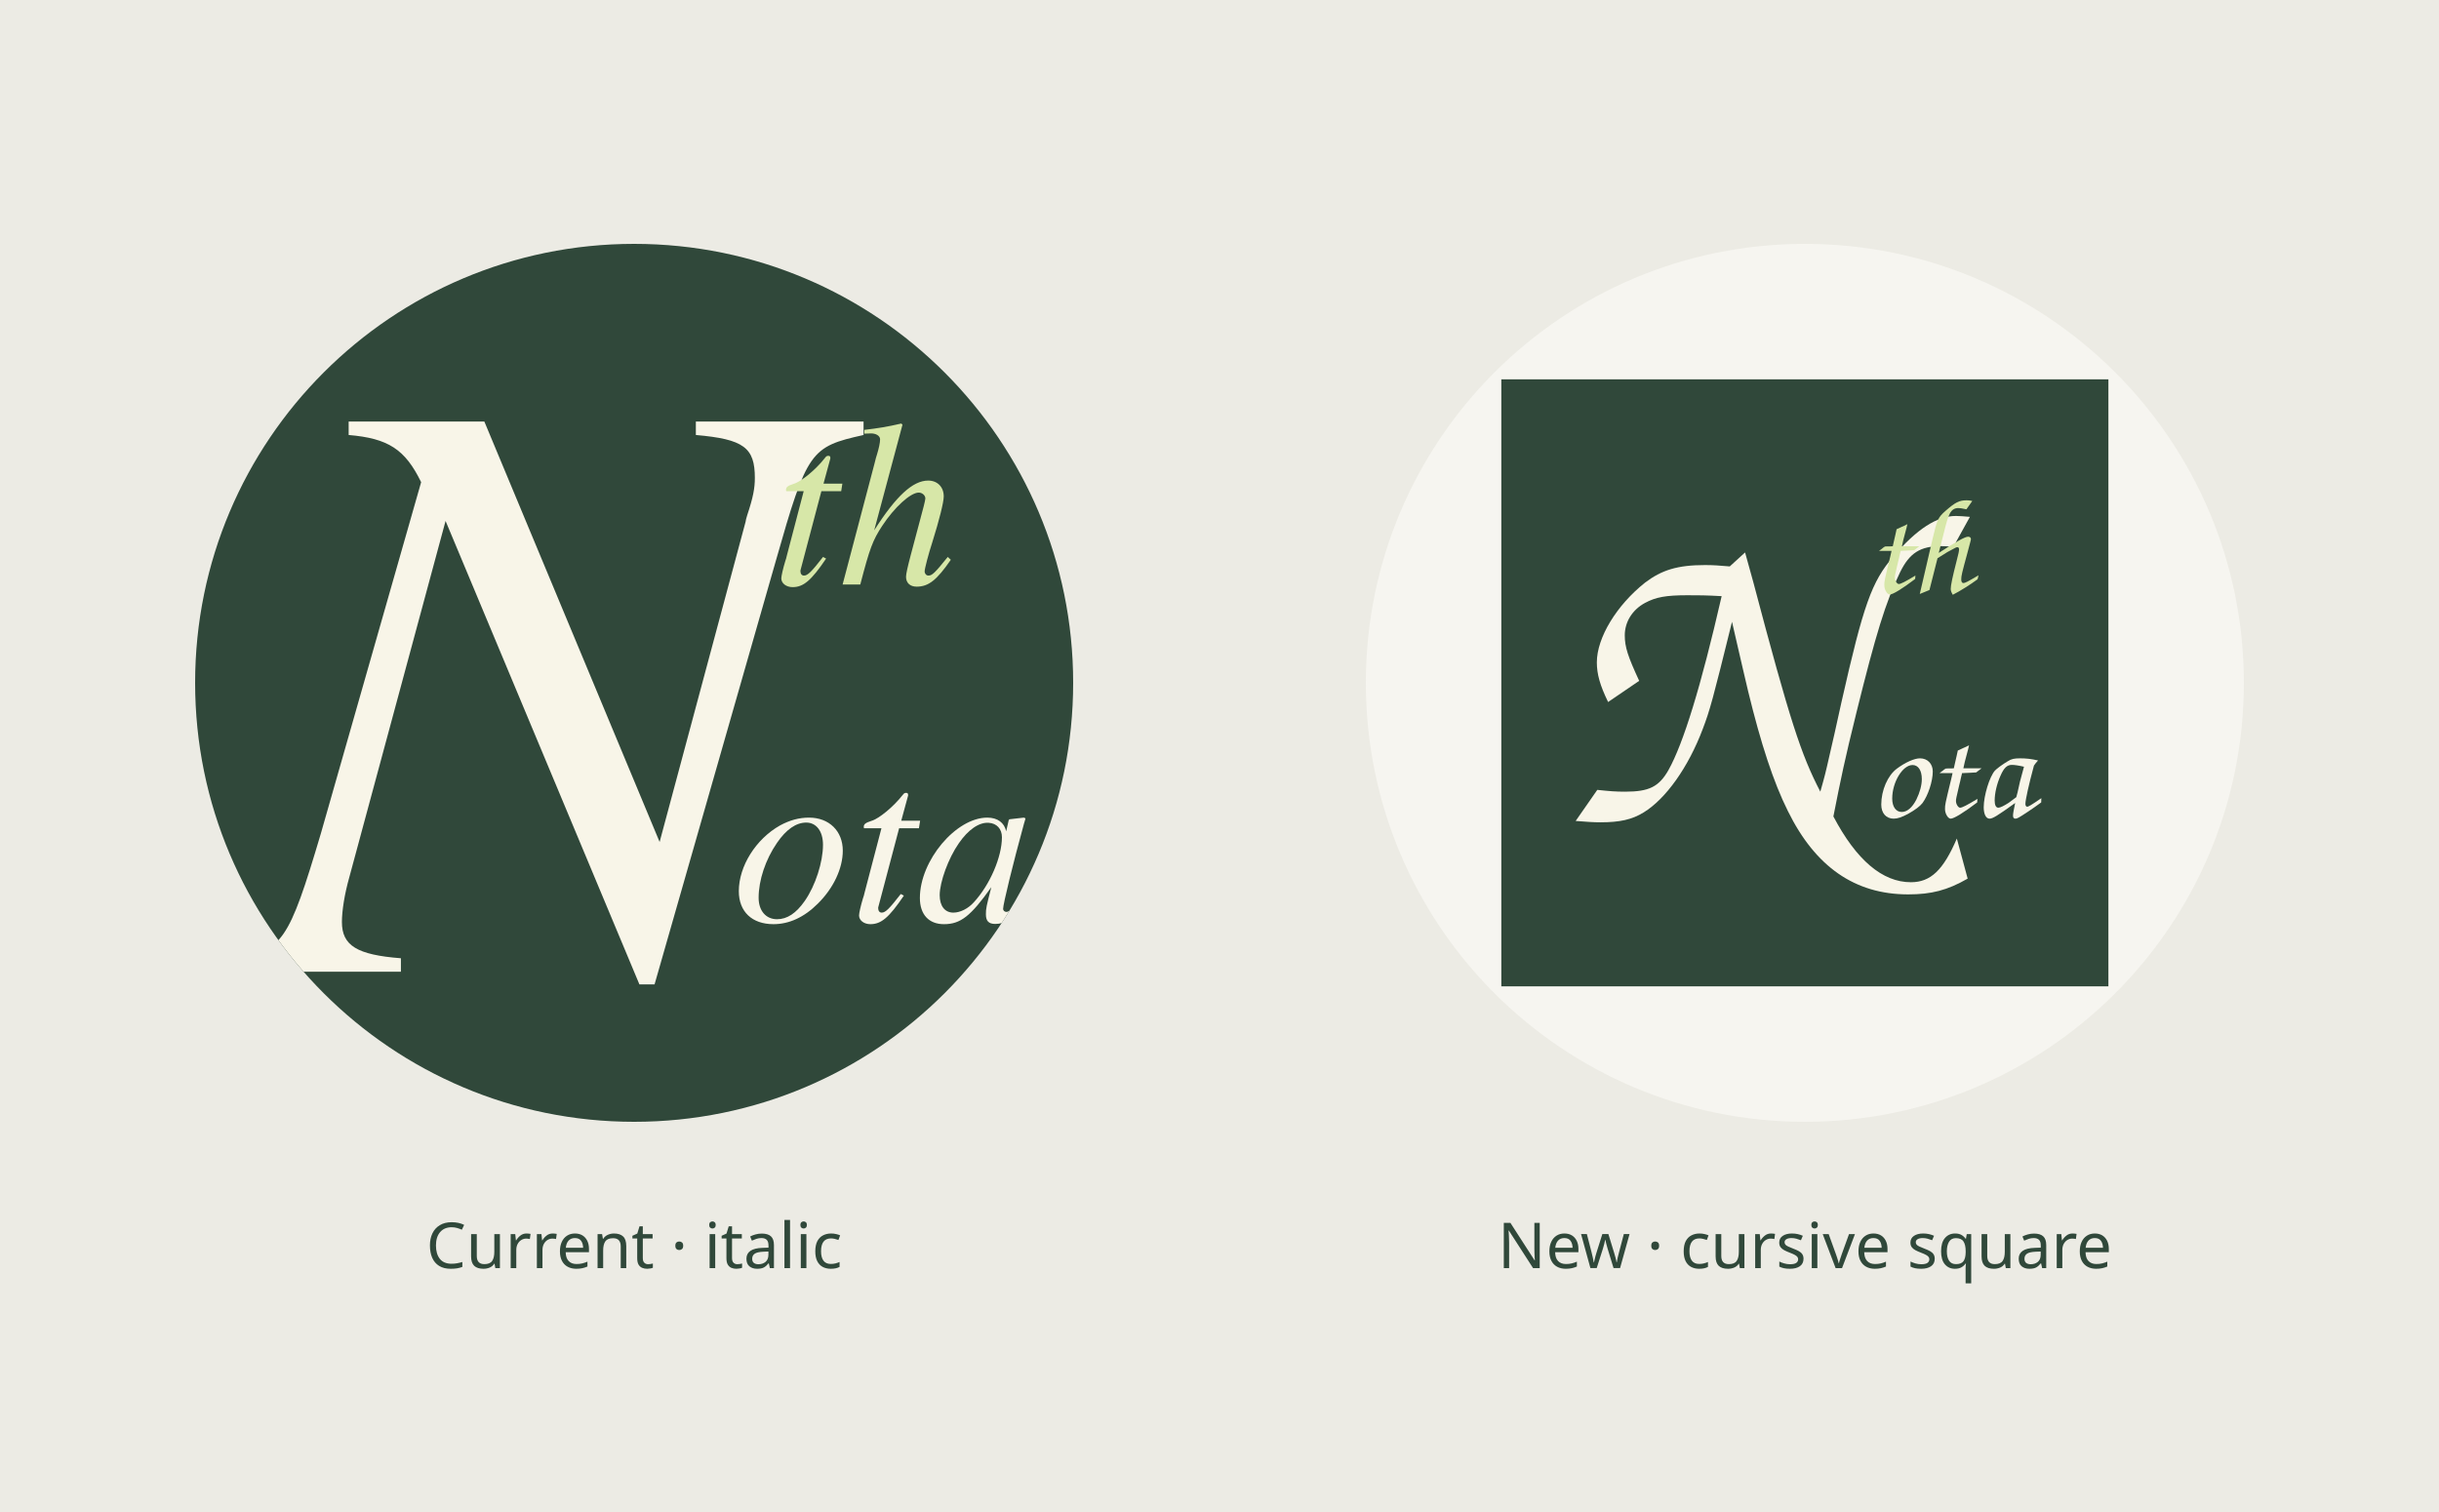
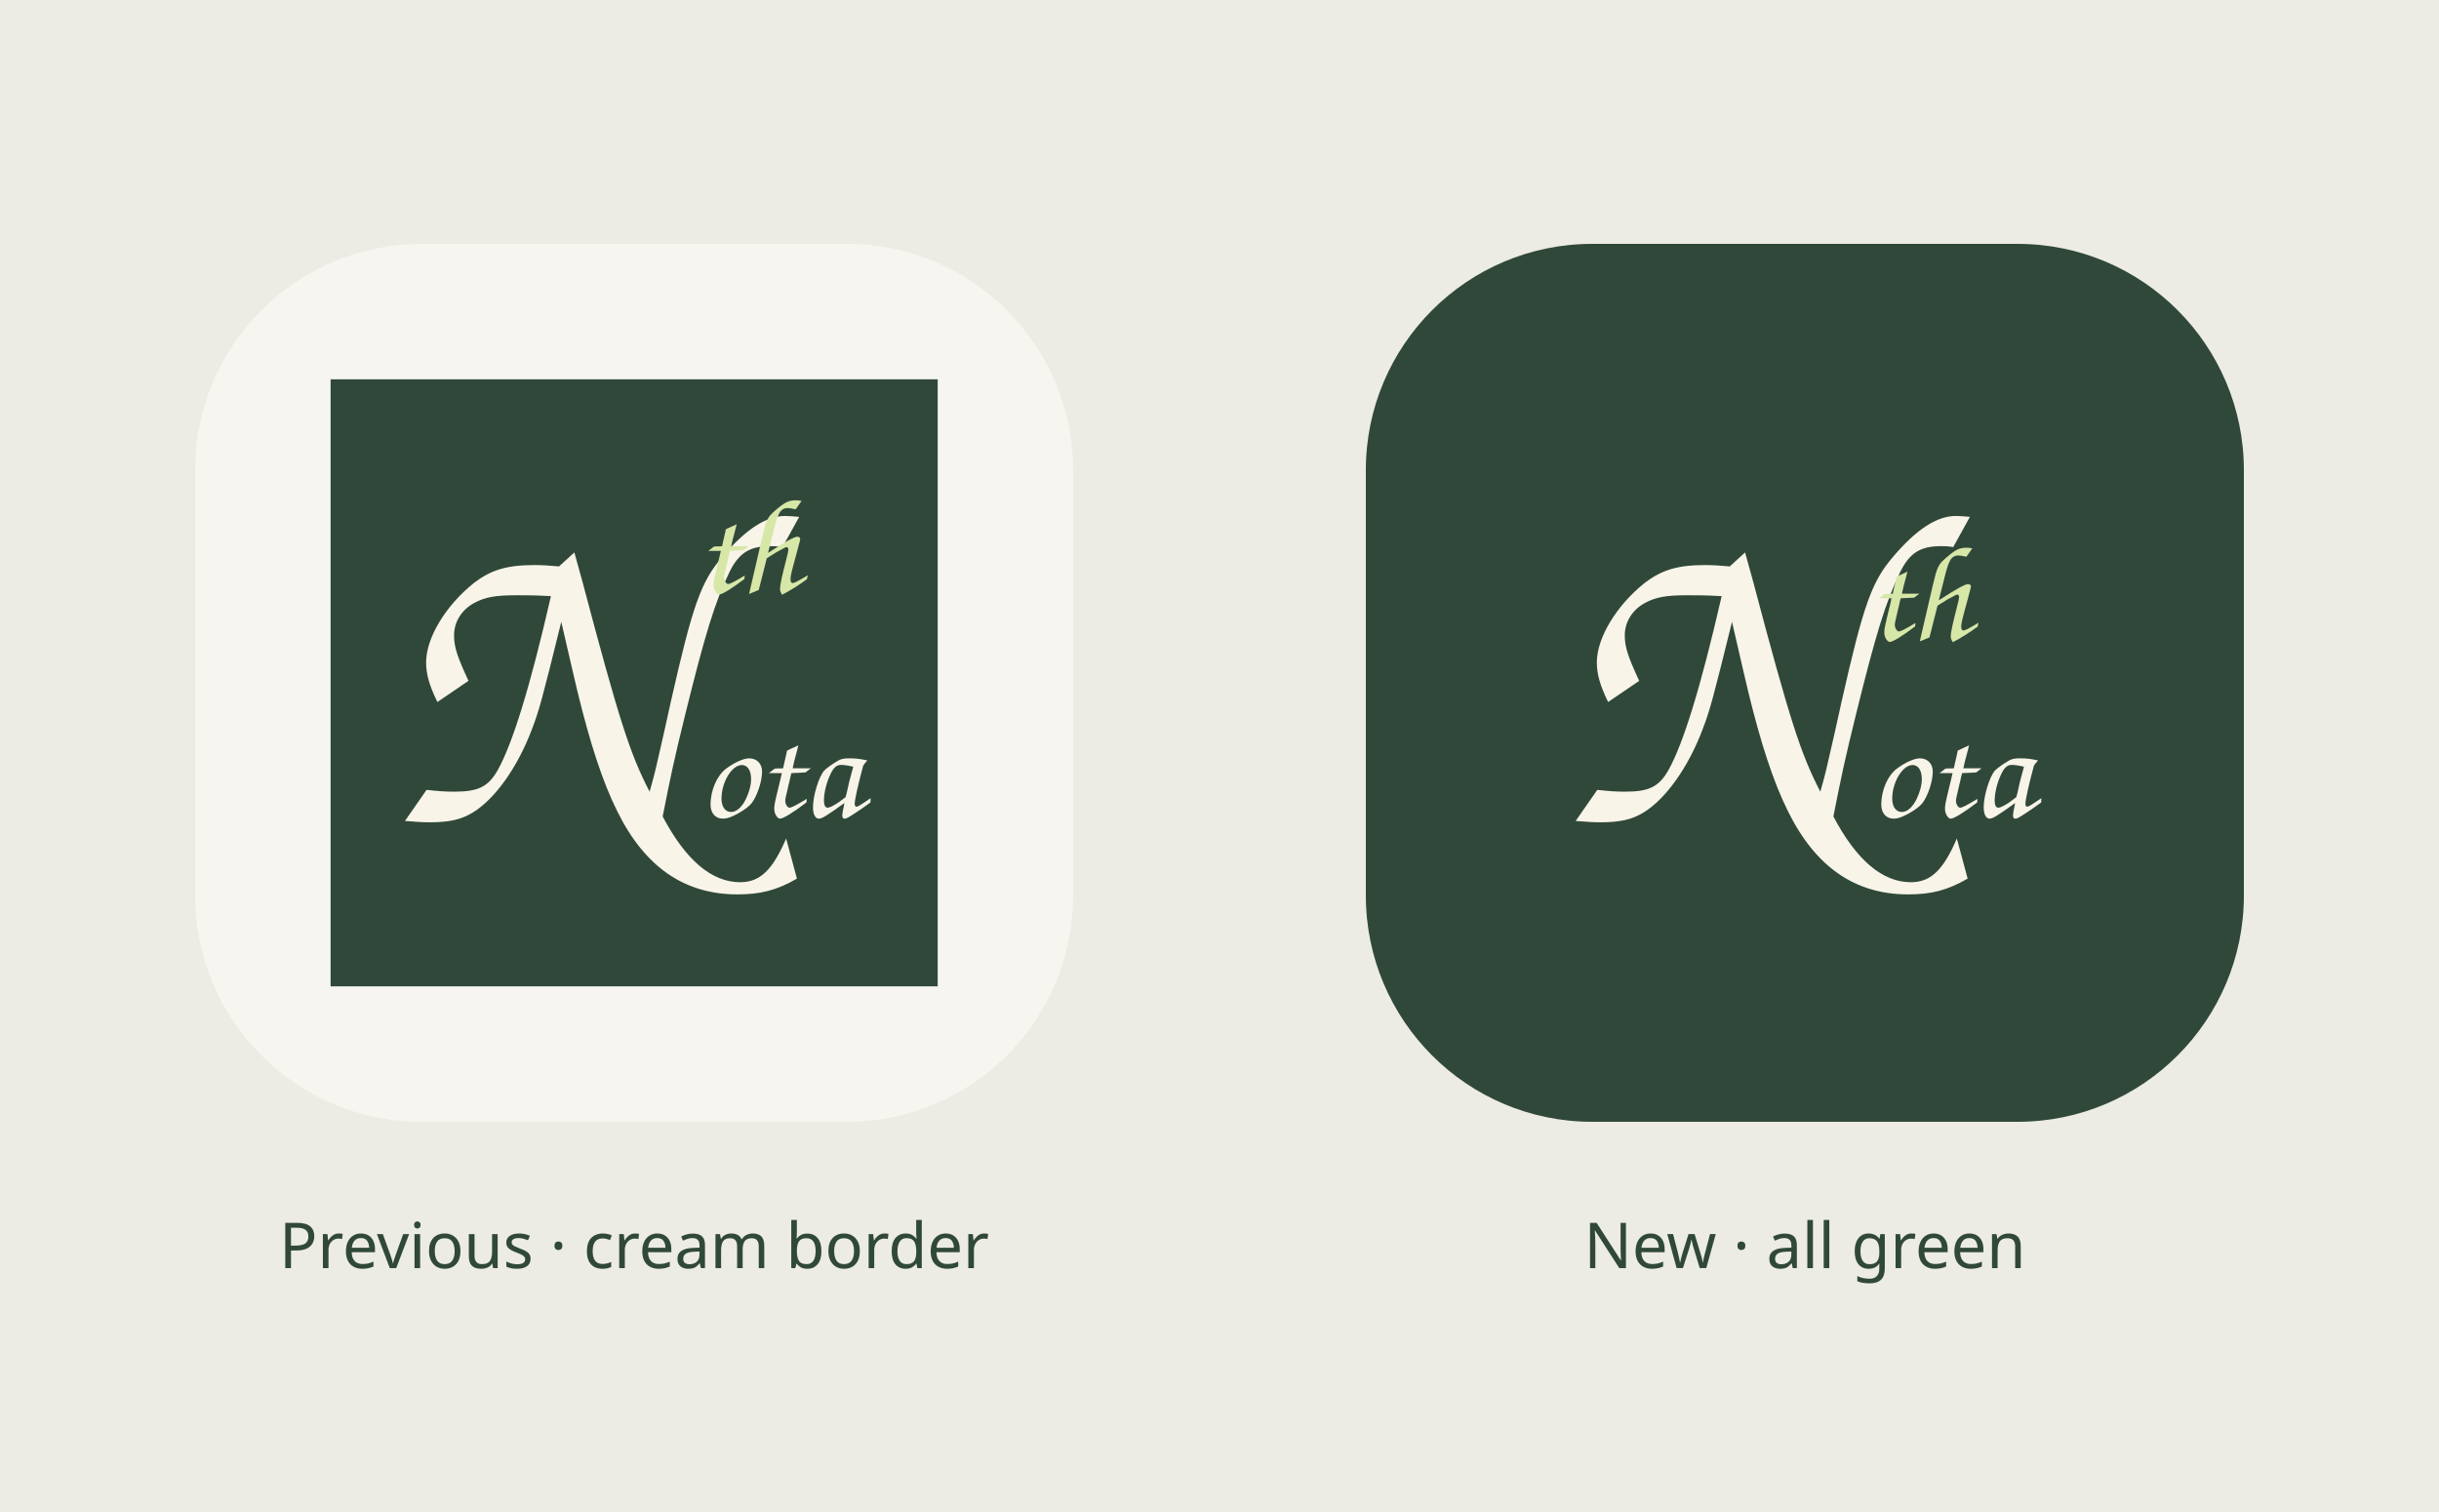
<svg xmlns="http://www.w3.org/2000/svg" width="1000" height="620" viewBox="0 0 1000 620">
  <rect width="1000" height="620" fill="#ecebe4" />
  <g transform="translate(80 100)">
    <svg width="360" height="360" viewBox="170.667 170.667 682.667 682.667">
      <defs>
        <clipPath id="old-mask">
-           <circle cx="512" cy="512" r="341.333" />
+           <rect x="170.667" y="170.667" width="682.667" height="682.667" rx="176" />
        </clipPath>
      </defs>
      <g clip-path="url(#old-mask)">
-         <rect width="1024" height="1024" rx="220" fill="#30483a" />
-         <g transform="translate(112.64 112.64) scale(.78)">
-           <path d="M740.68 251.48H573.52V264.92C621.4 269.12 632.32 277.52 632.32 307.76C632.32 317.84 630.64 327.08 624.76 344.72C623.92 347.24 623.08 350.6 623.08 351.44L537.4 670.64L362.68 251.48H227.44V264.92C266.92 268.28 283.72 279.2 299.68 311.96L199.72 662.24C167.8 769.76 161.08 779.84 113.2 786.56V800.0H279.52V786.56C235.84 783.2 220.72 773.96 220.72 750.44C220.72 739.52 223.24 722.72 228.28 705.08L324.04 350.6L517.24 812.6H532.36L653.32 390.08C684.4 280.88 687.76 276.68 740.68 264.92Z" fill="#f8f5e8" />
-           <path d="M719.56 313.42H700.76L707.34 289.215C707.575 288.745 707.575 288.275 707.575 287.805C707.575 286.395 707.105 285.69 705.695 285.69C704.285 285.69 703.58 285.925 702.17 287.805C693.005 299.555 678.435 311.54 670.915 313.655C665.04 315.535 663.395 316.945 663.395 319.53C663.395 319.765 663.395 320.235 663.63 320.94H681.02L664.1 385.565C663.63 387.68 663.395 388.62 662.69 390.5C660.34 398.255 658.695 405.54 658.695 407.89C658.695 412.825 663.63 416.585 669.975 416.585C680.785 416.585 688.54 410.005 703.345 388.15L700.29 386.505C688.775 401.31 685.015 405.07 681.255 405.07C679.14 405.07 677.73 403.425 677.73 400.37C677.73 400.135 677.73 400.135 677.965 399.195L698.645 320.94H718.385Z" fill="#d7e7a8" />
-           <path d="M824.605 386.505C811.915 402.25 809.095 405.07 805.335 405.07C803.22 405.07 801.575 403.19 801.575 400.84C801.575 398.255 805.335 383.685 809.33 371.465C816.145 349.61 820.61 331.985 820.61 326.11C820.61 316.71 814.265 310.365 805.1 310.365C789.825 310.365 773.14 325.64 751.285 359.95L779.485 254.67L778.31 253.495C764.21 256.785 755.045 258.195 741.415 259.84V263.6L747.525 263.365C752.93 263.13 757.16 265.715 757.16 269.24C757.16 272.53 755.985 278.17 753.87 284.985C753.635 285.455 752.695 288.745 751.52 293.68L719.795 414.0H737.42C746.82 377.81 749.875 369.82 759.275 355.485C771.495 336.92 787.475 322.35 795.7 322.35C799.225 322.35 802.28 325.17 802.28 328.225C802.28 329.165 801.575 332.22 800.635 335.98L787.71 384.625C784.655 396.14 783.01 403.425 783.01 406.245C783.01 412.355 787.005 416.115 793.585 416.115C805.335 416.115 813.56 409.77 827.66 389.325Z" fill="#d7e7a8" />
-           <path d="M686.375 646.365C676.27 646.365 667.105 648.95 657.47 654.12C633.265 667.75 616.345 694.775 616.345 719.685C616.345 740.13 629.505 752.585 650.89 752.585C666.4 752.585 681.44 745.77 695.07 732.14C710.58 716.865 719.98 697.125 719.98 679.265C719.98 659.76 706.35 646.365 686.375 646.365ZM683.555 651.3C693.66 651.3 700.24 659.995 700.24 673.39C700.24 690.78 692.72 714.045 682.145 729.32C673.45 741.775 664.52 747.65 654.415 747.65C643.37 747.65 636.085 739.19 636.085 726.265C636.085 708.875 642.9 688.195 654.415 671.51C663.58 658.115 673.45 651.3 683.555 651.3Z" fill="#f8f5e8" />
-           <path d="M797.06 649.42H778.26L784.84 625.215C785.075 624.745 785.075 624.275 785.075 623.805C785.075 622.395 784.605 621.69 783.195 621.69C781.785 621.69 781.08 621.925 779.67 623.805C770.505 635.555 755.935 647.54 748.415 649.655C742.54 651.535 740.895 652.945 740.895 655.53C740.895 655.765 740.895 656.235 741.13 656.94H758.52L741.6 721.565C741.13 723.68 740.895 724.62 740.19 726.5C737.84 734.255 736.195 741.54 736.195 743.89C736.195 748.825 741.13 752.585 747.475 752.585C758.285 752.585 766.04 746.005 780.845 724.15L777.79 722.505C766.275 737.31 762.515 741.07 758.755 741.07C756.64 741.07 755.23 739.425 755.23 736.37C755.23 736.135 755.23 736.135 755.465 735.195L776.145 656.94H795.885Z" fill="#f8f5e8" />
-           <path d="M901.87 724.15 895.29 730.73C887.77 738.25 885.185 740.365 883.07 740.365C881.19 740.365 879.78 738.955 879.78 737.31C879.78 732.61 889.65 692.19 900.695 652.005C901.4 649.655 901.635 649.185 902.105 647.07L900.46 646.365L886.125 648.01L885.42 648.715L882.835 659.995C880.955 651.3 874.14 646.365 864.035 646.365C832.78 646.365 796.825 689.135 796.825 726.5C796.825 742.95 805.755 752.585 820.795 752.585C837.245 752.585 847.35 744.83 868.03 715.69C863.095 734.96 862.625 736.84 862.625 742.715C862.625 749.53 865.445 752.35 872.025 752.35C881.425 752.35 887.065 747.885 904.69 726.5ZM865.445 651.535C873.435 652.005 878.605 657.645 878.605 665.87C878.605 685.61 866.62 713.34 850.64 730.73C845.0 737.075 837.01 741.07 830.195 741.07C821.735 741.07 816.565 734.49 816.565 723.68C816.565 710.52 825.26 686.785 835.6 671.98C845.0 658.35 855.81 650.83 865.445 651.535Z" fill="#f8f5e8" />
-         </g>
-       </g>
-     </svg>
-     <text x="180" y="420" text-anchor="middle" font-family="sans-serif" font-size="26" fill="#30483a">Current · italic</text>
-   </g>
-   <g transform="translate(560 100)">
-     <svg width="360" height="360" viewBox="170.667 170.667 682.667 682.667">
-       <defs>
-         <clipPath id="mask">
-           <circle cx="512" cy="512" r="341.333" />
-         </clipPath>
-       </defs>
-       <g clip-path="url(#mask)">
        <rect width="1024" height="1024" fill="#f6f5f0" />
        <g transform="translate(276 276) scale(0.4609375)">
          <path d="M0 0H1024V1024H0Z" fill="#30483a" />
          <path d="M125.4 745.0C145.16 746.52 155.04 747.28 167.2 747.28C199.88 747.28 220.4 742.72 240.16 730.56C277.4 707.76 315.4 654.56 339.72 589.96C351.88 558.04 356.44 541.32 389.12 409.08C408.12 491.16 408.12 491.92 416.48 526.88C437.76 614.28 459.04 679.64 483.36 728.28C529.72 822.52 596.6 868.88 686.28 868.88C725.04 868.88 752.4 862.04 786.6 842.28L768.36 774.64C745.56 827.84 724.28 848.36 690.84 848.36C642.96 848.36 598.88 811.12 560.12 737.4C573.04 672.04 579.12 642.4 598.88 562.6C631.56 430.36 648.28 375.64 672.6 325.48C688.56 292.8 706.8 281.4 741.76 281.4C747.84 281.4 752.4 281.4 762.28 282.92L790.4 232.0C781.28 231.24 772.92 230.48 766.84 230.48C734.92 230.48 700.72 252.52 661.2 298.88C624.72 341.44 611.04 379.44 573.8 544.36C566.2 580.08 557.84 615.8 549.48 652.28C548.72 656.08 544.92 672.04 538.08 695.6C505.4 632.52 487.16 577.04 424.84 341.44L411.16 292.04L385.32 315.6C367.08 314.08 357.96 313.32 343.52 313.32C297.16 313.32 270.56 321.68 242.44 342.96C194.56 380.96 161.12 435.68 161.12 477.48C161.12 497.24 166.44 516.24 180.12 544.36L232.56 508.64C213.56 467.6 208.24 451.64 208.24 431.88C208.24 409.08 221.16 388.56 242.44 377.16C260.68 367.28 278.16 364.24 313.88 364.24C332.88 364.24 345.04 364.24 371.64 365.76C336.68 518.52 307.04 614.28 281.96 659.12C266.0 687.24 249.28 695.6 209.0 695.6C193.04 695.6 183.16 694.84 161.88 692.56Z" fill="#f8f5e8" />
          <path d="M698.49 331.02C681.01 341.6 673.65 345.28 670.43 345.28C667.44 345.28 663.76 339.53 663.76 334.47C663.76 331.25 663.99 330.56 669.05 308.71C670.2 304.57 671.12 300.2 672.04 295.83C672.27 295.14 673.19 291.46 673.65 289.39C681.47 289.16 688.6 288.7 696.42 288.24L705.16 281.57H675.72C676.87 276.28 677.33 274.67 678.02 271.22C678.71 268.92 680.32 262.71 683.54 250.29L684.92 244.31L681.01 246.38C679.63 246.84 677.79 247.76 675.26 248.91C673.65 249.83 671.81 250.52 669.97 251.44C669.05 251.9 668.13 252.36 666.75 252.82L664.68 262.25L662.15 273.29L660.31 281.57C658.24 281.8 656.86 281.8 656.17 281.8H650.65C650.19 281.8 649.04 281.8 647.2 282.03C646.05 282.72 645.13 283.41 644.9 283.41C644.21 283.87 642.83 285.02 640.53 286.86C640.07 287.09 638.92 288.24 637.08 289.39H642.6H653.18H658.24L655.94 299.51C646.05 340.22 646.05 340.22 646.05 347.58C646.05 354.94 650.88 362.99 655.25 362.99C660.31 362.99 675.95 353.56 698.03 336.77Z" fill="#d7e7a8" />
          <path d="M705.85 362.07 722.18 355.4 735.75 301.81C738.05 300.2 740.12 299.05 741.27 298.36C747.25 294.45 751.39 291.92 752.31 291.46C767.49 283.18 767.49 283.18 769.56 283.18C770.94 283.18 772.09 284.56 772.09 286.63C772.09 289.85 771.17 294.22 767.95 306.41C761.28 332.4 758.06 347.35 758.06 353.56C758.06 356.55 758.98 359.08 761.51 363.45C774.16 357.01 790.95 346.43 803.37 337.23L804.98 330.56C785.89 341.83 782.21 343.67 779.22 343.67C777.15 343.67 775.77 341.37 775.77 337.69C775.77 331.48 776.92 326.88 786.12 293.07C792.1 270.76 792.1 270.76 792.1 269.38C792.1 267.08 790.26 265.47 787.27 265.47C782.21 265.47 767.26 273.75 737.82 292.84L745.64 262.02C751.16 239.48 753.46 232.35 756.45 226.6C759.67 220.16 764.5 217.17 770.71 217.17C773.7 217.17 775.54 217.4 784.51 219.24L794.4 205.21C790.26 204.29 788.42 204.06 784.74 204.06C772.32 204.06 765.65 207.51 748.86 222.23C736.9 232.81 735.06 236.72 727.93 267.08Z" fill="#d7e7a8" />
          <path d="M706.16 639.36C696.56 639.36 681.2 646.32 667.04 656.88C651.68 668.4 640.88 693.36 640.88 717.36C640.88 731.76 649.04 741.12 661.76 741.12C668.48 741.12 675.44 738.72 686.24 732.96C698.24 726.24 706.16 720.24 710.48 714.72C720.08 701.52 727.76 678.0 727.76 661.44C727.76 648.48 718.88 639.36 706.16 639.36ZM693.68 650.64C703.28 650.64 709.28 659.76 709.28 674.4C709.28 684.72 705.92 696.96 700.16 708.72C693.2 722.4 684.56 729.84 675.44 729.84C665.6 729.84 659.36 720.96 659.36 707.28C659.36 679.44 676.88 650.64 693.68 650.64Z" fill="#f8f5e8" />
          <path d="M803.12 707.76C784.88 718.8 777.2 722.64 773.84 722.64C770.72 722.64 766.88 716.64 766.88 711.36C766.88 708.0 767.12 707.28 772.4 684.48C773.6 680.16 774.56 675.6 775.52 671.04C775.76 670.32 776.72 666.48 777.2 664.32C785.36 664.08 792.8 663.6 800.96 663.12L810.08 656.16H779.36C780.56 650.64 781.04 648.96 781.76 645.36C782.48 642.96 784.16 636.48 787.52 623.52L788.96 617.28L784.88 619.44C783.44 619.92 781.52 620.88 778.88 622.08C777.2 623.04 775.28 623.76 773.36 624.72C772.4 625.2 771.44 625.68 770.0 626.16L767.84 636.0L765.2 647.52L763.28 656.16C761.12 656.4 759.68 656.4 758.96 656.4H753.2C752.72 656.4 751.52 656.4 749.6 656.64C748.4 657.36 747.44 658.08 747.2 658.08C746.48 658.56 745.04 659.76 742.64 661.68C742.16 661.92 740.96 663.12 739.04 664.32H744.8H755.84H761.12L758.72 674.88C748.4 717.36 748.4 717.36 748.4 725.04C748.4 732.72 753.44 741.12 758.0 741.12C763.28 741.12 779.6 731.28 802.64 713.76Z" fill="#f8f5e8" />
          <path d="M910.88 706.56C893.36 718.56 889.28 720.96 886.88 720.96C885.2 720.96 884.0 719.04 884.0 716.16C884.0 709.68 889.52 684.48 898.4 651.6C901.04 647.76 901.52 647.28 905.36 642.96C893.84 640.32 885.68 639.36 875.12 639.36C865.28 639.36 860.48 640.32 854.48 644.16C845.84 649.2 835.76 656.64 832.64 660.0C823.52 670.08 813.68 702.48 813.68 721.92C813.68 733.44 817.52 741.12 823.52 741.12C828.8 741.12 836.72 736.32 866.72 714.72C864.08 726.96 863.12 732.96 863.12 736.08C863.12 739.44 864.56 741.12 866.96 741.12C870.08 741.12 872.0 740.16 889.04 728.88C897.2 723.36 901.76 720.24 910.64 713.76ZM868.64 704.88C860.24 711.12 855.92 714.24 855.68 714.48C847.76 719.52 841.52 722.64 838.4 722.64C834.32 722.64 832.16 718.32 832.16 710.64C832.16 698.4 835.76 682.56 842.0 668.64C847.76 655.44 853.04 650.4 861.2 650.4C865.52 650.4 873.68 651.6 881.6 653.52C876.8 670.8 875.12 677.28 874.88 678.48C873.44 684.48 872.24 690.48 870.8 696.72C870.56 697.92 869.84 700.8 868.64 704.88Z" fill="#f8f5e8" />
        </g>
      </g>
    </svg>
-     <text x="180" y="420" text-anchor="middle" font-family="sans-serif" font-size="26" fill="#30483a">New · cursive square</text>
+     <text x="180" y="420" text-anchor="middle" font-family="sans-serif" font-size="26" fill="#30483a">Previous · cream border</text>
+   </g>
+   <g transform="translate(560 100)">
+     <svg width="360" height="360" viewBox="170.667 170.667 682.667 682.667">
+       <defs>
+         <clipPath id="mask">
+           <rect x="170.667" y="170.667" width="682.667" height="682.667" rx="176" />
+         </clipPath>
+       </defs>
+       <g clip-path="url(#mask)">
+         <rect width="1024" height="1024" fill="#30483a" />
+         <g transform="translate(276 276) scale(0.4609375)">
+           <path d="M0 0H1024V1024H0Z" fill="#30483a" />
+           <path d="M125.4 745.0C145.16 746.52 155.04 747.28 167.2 747.28C199.88 747.28 220.4 742.72 240.16 730.56C277.4 707.76 315.4 654.56 339.72 589.96C351.88 558.04 356.44 541.32 389.12 409.08C408.12 491.16 408.12 491.92 416.48 526.88C437.76 614.28 459.04 679.64 483.36 728.28C529.72 822.52 596.6 868.88 686.28 868.88C725.04 868.88 752.4 862.04 786.6 842.28L768.36 774.64C745.56 827.84 724.28 848.36 690.84 848.36C642.96 848.36 598.88 811.12 560.12 737.4C573.04 672.04 579.12 642.4 598.88 562.6C631.56 430.36 648.28 375.64 672.6 325.48C688.56 292.8 706.8 281.4 741.76 281.4C747.84 281.4 752.4 281.4 762.28 282.92L790.4 232.0C781.28 231.24 772.92 230.48 766.84 230.48C734.92 230.48 700.72 252.52 661.2 298.88C624.72 341.44 611.04 379.44 573.8 544.36C566.2 580.08 557.84 615.8 549.48 652.28C548.72 656.08 544.92 672.04 538.08 695.6C505.4 632.52 487.16 577.04 424.84 341.44L411.16 292.04L385.32 315.6C367.08 314.08 357.96 313.32 343.52 313.32C297.16 313.32 270.56 321.68 242.44 342.96C194.56 380.96 161.12 435.68 161.12 477.48C161.12 497.24 166.44 516.24 180.12 544.36L232.56 508.64C213.56 467.6 208.24 451.64 208.24 431.88C208.24 409.08 221.16 388.56 242.44 377.16C260.68 367.28 278.16 364.24 313.88 364.24C332.88 364.24 345.04 364.24 371.64 365.76C336.68 518.52 307.04 614.28 281.96 659.12C266.0 687.24 249.28 695.6 209.0 695.6C193.04 695.6 183.16 694.84 161.88 692.56Z" fill="#f8f5e8" />
+           <path d="M698.49 411.02C681.01 421.6 673.65 425.28 670.43 425.28C667.44 425.28 663.76 419.53 663.76 414.47C663.76 411.25 663.99 410.56 669.05 388.71C670.2 384.57 671.12 380.2 672.04 375.83C672.27 375.14 673.19 371.46 673.65 369.39C681.47 369.16 688.6 368.7 696.42 368.24L705.16 361.57H675.72C676.87 356.28 677.33 354.67 678.02 351.22C678.71 348.92 680.32 342.71 683.54 330.29L684.92 324.31L681.01 326.38C679.63 326.84 677.79 327.76 675.26 328.91C673.65 329.83 671.81 330.52 669.97 331.44C669.05 331.9 668.13 332.36 666.75 332.82L664.68 342.25L662.15 353.29L660.31 361.57C658.24 361.8 656.86 361.8 656.17 361.8H650.65C650.19 361.8 649.04 361.8 647.2 362.03C646.05 362.72 645.13 363.41 644.9 363.41C644.21 363.87 642.83 365.02 640.53 366.86C640.07 367.09 638.92 368.24 637.08 369.39H642.6H653.18H658.24L655.94 379.51C646.05 420.22 646.05 420.22 646.05 427.58C646.05 434.94 650.88 442.99 655.25 442.99C660.31 442.99 675.95 433.56 698.03 416.77Z" fill="#d7e7a8" />
+           <path d="M705.85 442.07 722.18 435.4 735.75 381.81C738.05 380.2 740.12 379.05 741.27 378.36C747.25 374.45 751.39 371.92 752.31 371.46C767.49 363.18 767.49 363.18 769.56 363.18C770.94 363.18 772.09 364.56 772.09 366.63C772.09 369.85 771.17 374.22 767.95 386.41C761.28 412.4 758.06 427.35 758.06 433.56C758.06 436.55 758.98 439.08 761.51 443.45C774.16 437.01 790.95 426.43 803.37 417.23L804.98 410.56C785.89 421.83 782.21 423.67 779.22 423.67C777.15 423.67 775.77 421.37 775.77 417.69C775.77 411.48 776.92 406.88 786.12 373.07C792.1 350.76 792.1 350.76 792.1 349.38C792.1 347.08 790.26 345.47 787.27 345.47C782.21 345.47 767.26 353.75 737.82 372.84L745.64 342.02C751.16 319.48 753.46 312.35 756.45 306.6C759.67 300.16 764.5 297.17 770.71 297.17C773.7 297.17 775.54 297.4 784.51 299.24L794.4 285.21C790.26 284.29 788.42 284.06 784.74 284.06C772.32 284.06 765.65 287.51 748.86 302.23C736.9 312.81 735.06 316.72 727.93 347.08Z" fill="#d7e7a8" />
+           <path d="M706.16 639.36C696.56 639.36 681.2 646.32 667.04 656.88C651.68 668.4 640.88 693.36 640.88 717.36C640.88 731.76 649.04 741.12 661.76 741.12C668.48 741.12 675.44 738.72 686.24 732.96C698.24 726.24 706.16 720.24 710.48 714.72C720.08 701.52 727.76 678.0 727.76 661.44C727.76 648.48 718.88 639.36 706.16 639.36ZM693.68 650.64C703.28 650.64 709.28 659.76 709.28 674.4C709.28 684.72 705.92 696.96 700.16 708.72C693.2 722.4 684.56 729.84 675.44 729.84C665.6 729.84 659.36 720.96 659.36 707.28C659.36 679.44 676.88 650.64 693.68 650.64Z" fill="#f8f5e8" />
+           <path d="M803.12 707.76C784.88 718.8 777.2 722.64 773.84 722.64C770.72 722.64 766.88 716.64 766.88 711.36C766.88 708.0 767.12 707.28 772.4 684.48C773.6 680.16 774.56 675.6 775.52 671.04C775.76 670.32 776.72 666.48 777.2 664.32C785.36 664.08 792.8 663.6 800.96 663.12L810.08 656.16H779.36C780.56 650.64 781.04 648.96 781.76 645.36C782.48 642.96 784.16 636.48 787.52 623.52L788.96 617.28L784.88 619.44C783.44 619.92 781.52 620.88 778.88 622.08C777.2 623.04 775.28 623.76 773.36 624.72C772.4 625.2 771.44 625.68 770.0 626.16L767.84 636.0L765.2 647.52L763.28 656.16C761.12 656.4 759.68 656.4 758.96 656.4H753.2C752.72 656.4 751.52 656.4 749.6 656.64C748.4 657.36 747.44 658.08 747.2 658.08C746.48 658.56 745.04 659.76 742.64 661.68C742.16 661.92 740.96 663.12 739.04 664.32H744.8H755.84H761.12L758.72 674.88C748.4 717.36 748.4 717.36 748.4 725.04C748.4 732.72 753.44 741.12 758.0 741.12C763.28 741.12 779.6 731.28 802.64 713.76Z" fill="#f8f5e8" />
+           <path d="M910.88 706.56C893.36 718.56 889.28 720.96 886.88 720.96C885.2 720.96 884.0 719.04 884.0 716.16C884.0 709.68 889.52 684.48 898.4 651.6C901.04 647.76 901.52 647.28 905.36 642.96C893.84 640.32 885.68 639.36 875.12 639.36C865.28 639.36 860.48 640.32 854.48 644.16C845.84 649.2 835.76 656.64 832.64 660.0C823.52 670.08 813.68 702.48 813.68 721.92C813.68 733.44 817.52 741.12 823.52 741.12C828.8 741.12 836.72 736.32 866.72 714.72C864.08 726.96 863.12 732.96 863.12 736.08C863.12 739.44 864.56 741.12 866.96 741.12C870.08 741.12 872.0 740.16 889.04 728.88C897.2 723.36 901.76 720.24 910.64 713.76ZM868.64 704.88C860.24 711.12 855.92 714.24 855.68 714.48C847.76 719.52 841.52 722.64 838.4 722.64C834.32 722.64 832.16 718.32 832.16 710.64C832.16 698.4 835.76 682.56 842.0 668.64C847.76 655.44 853.04 650.4 861.2 650.4C865.52 650.4 873.68 651.6 881.6 653.52C876.8 670.8 875.12 677.28 874.88 678.48C873.44 684.48 872.24 690.48 870.8 696.72C870.56 697.92 869.84 700.8 868.64 704.88Z" fill="#f8f5e8" />
+         </g>
+       </g>
+     </svg>
+     <text x="180" y="420" text-anchor="middle" font-family="sans-serif" font-size="26" fill="#30483a">New · all green</text>
  </g>
</svg>
